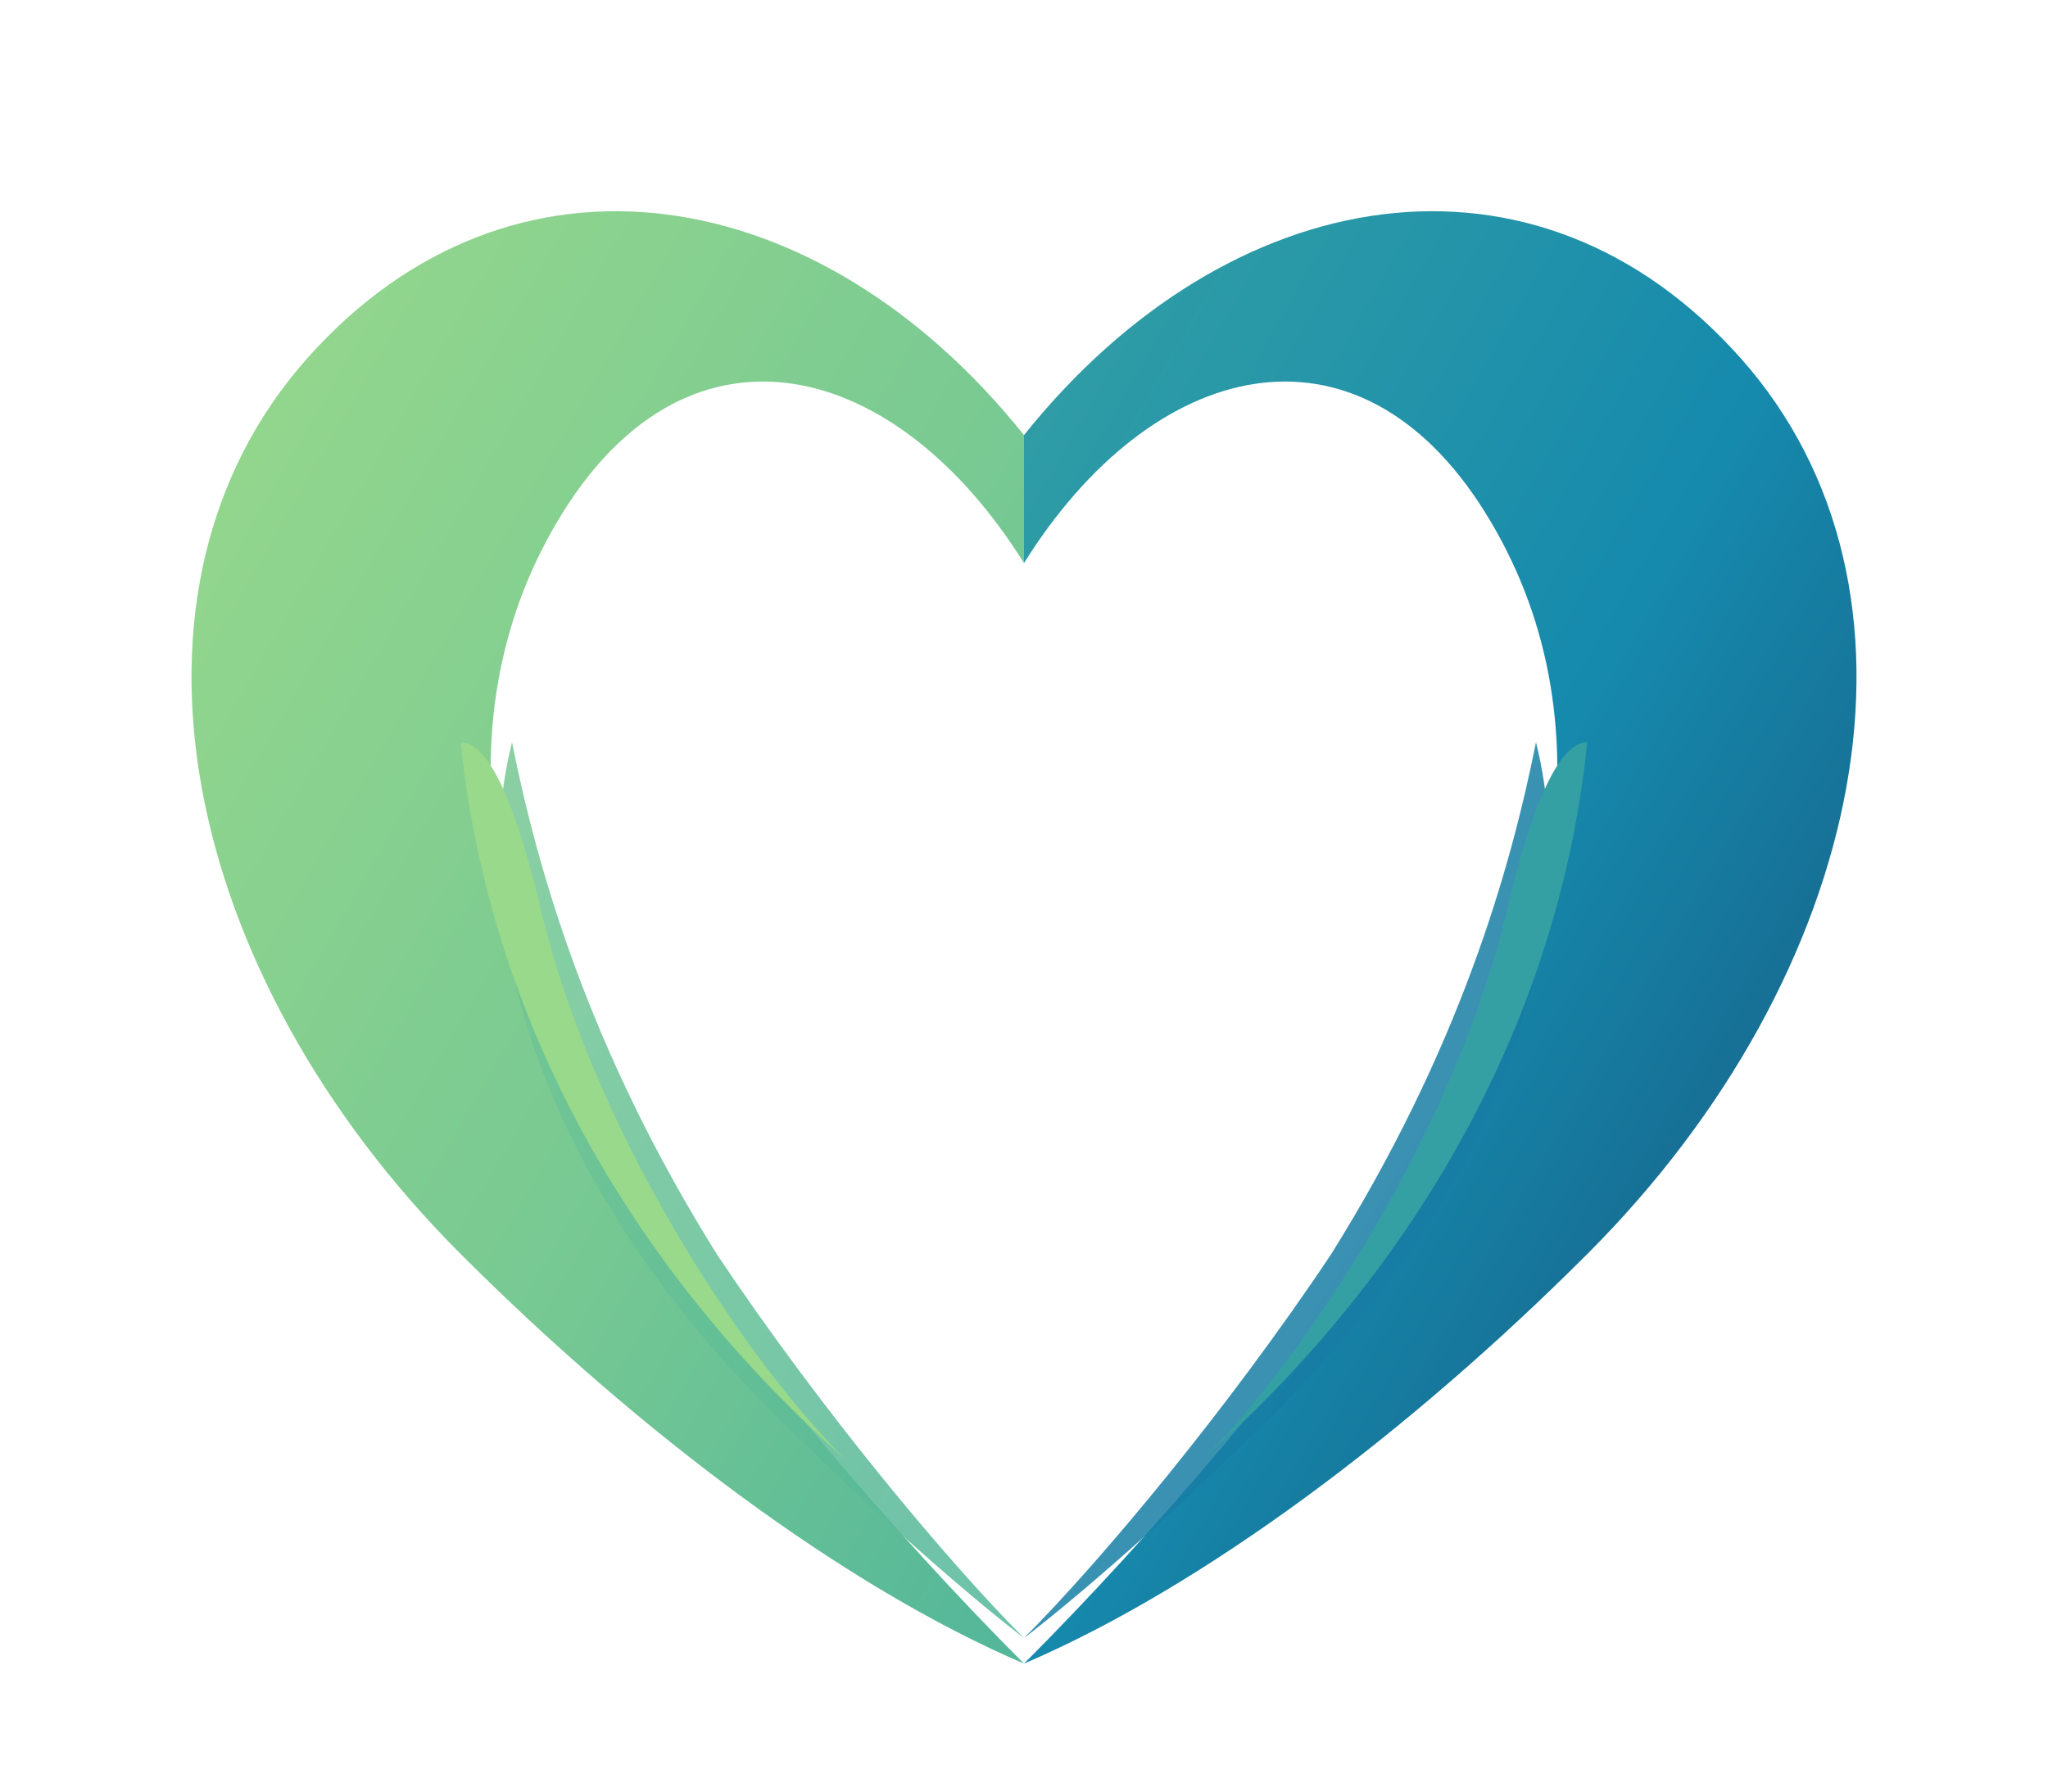
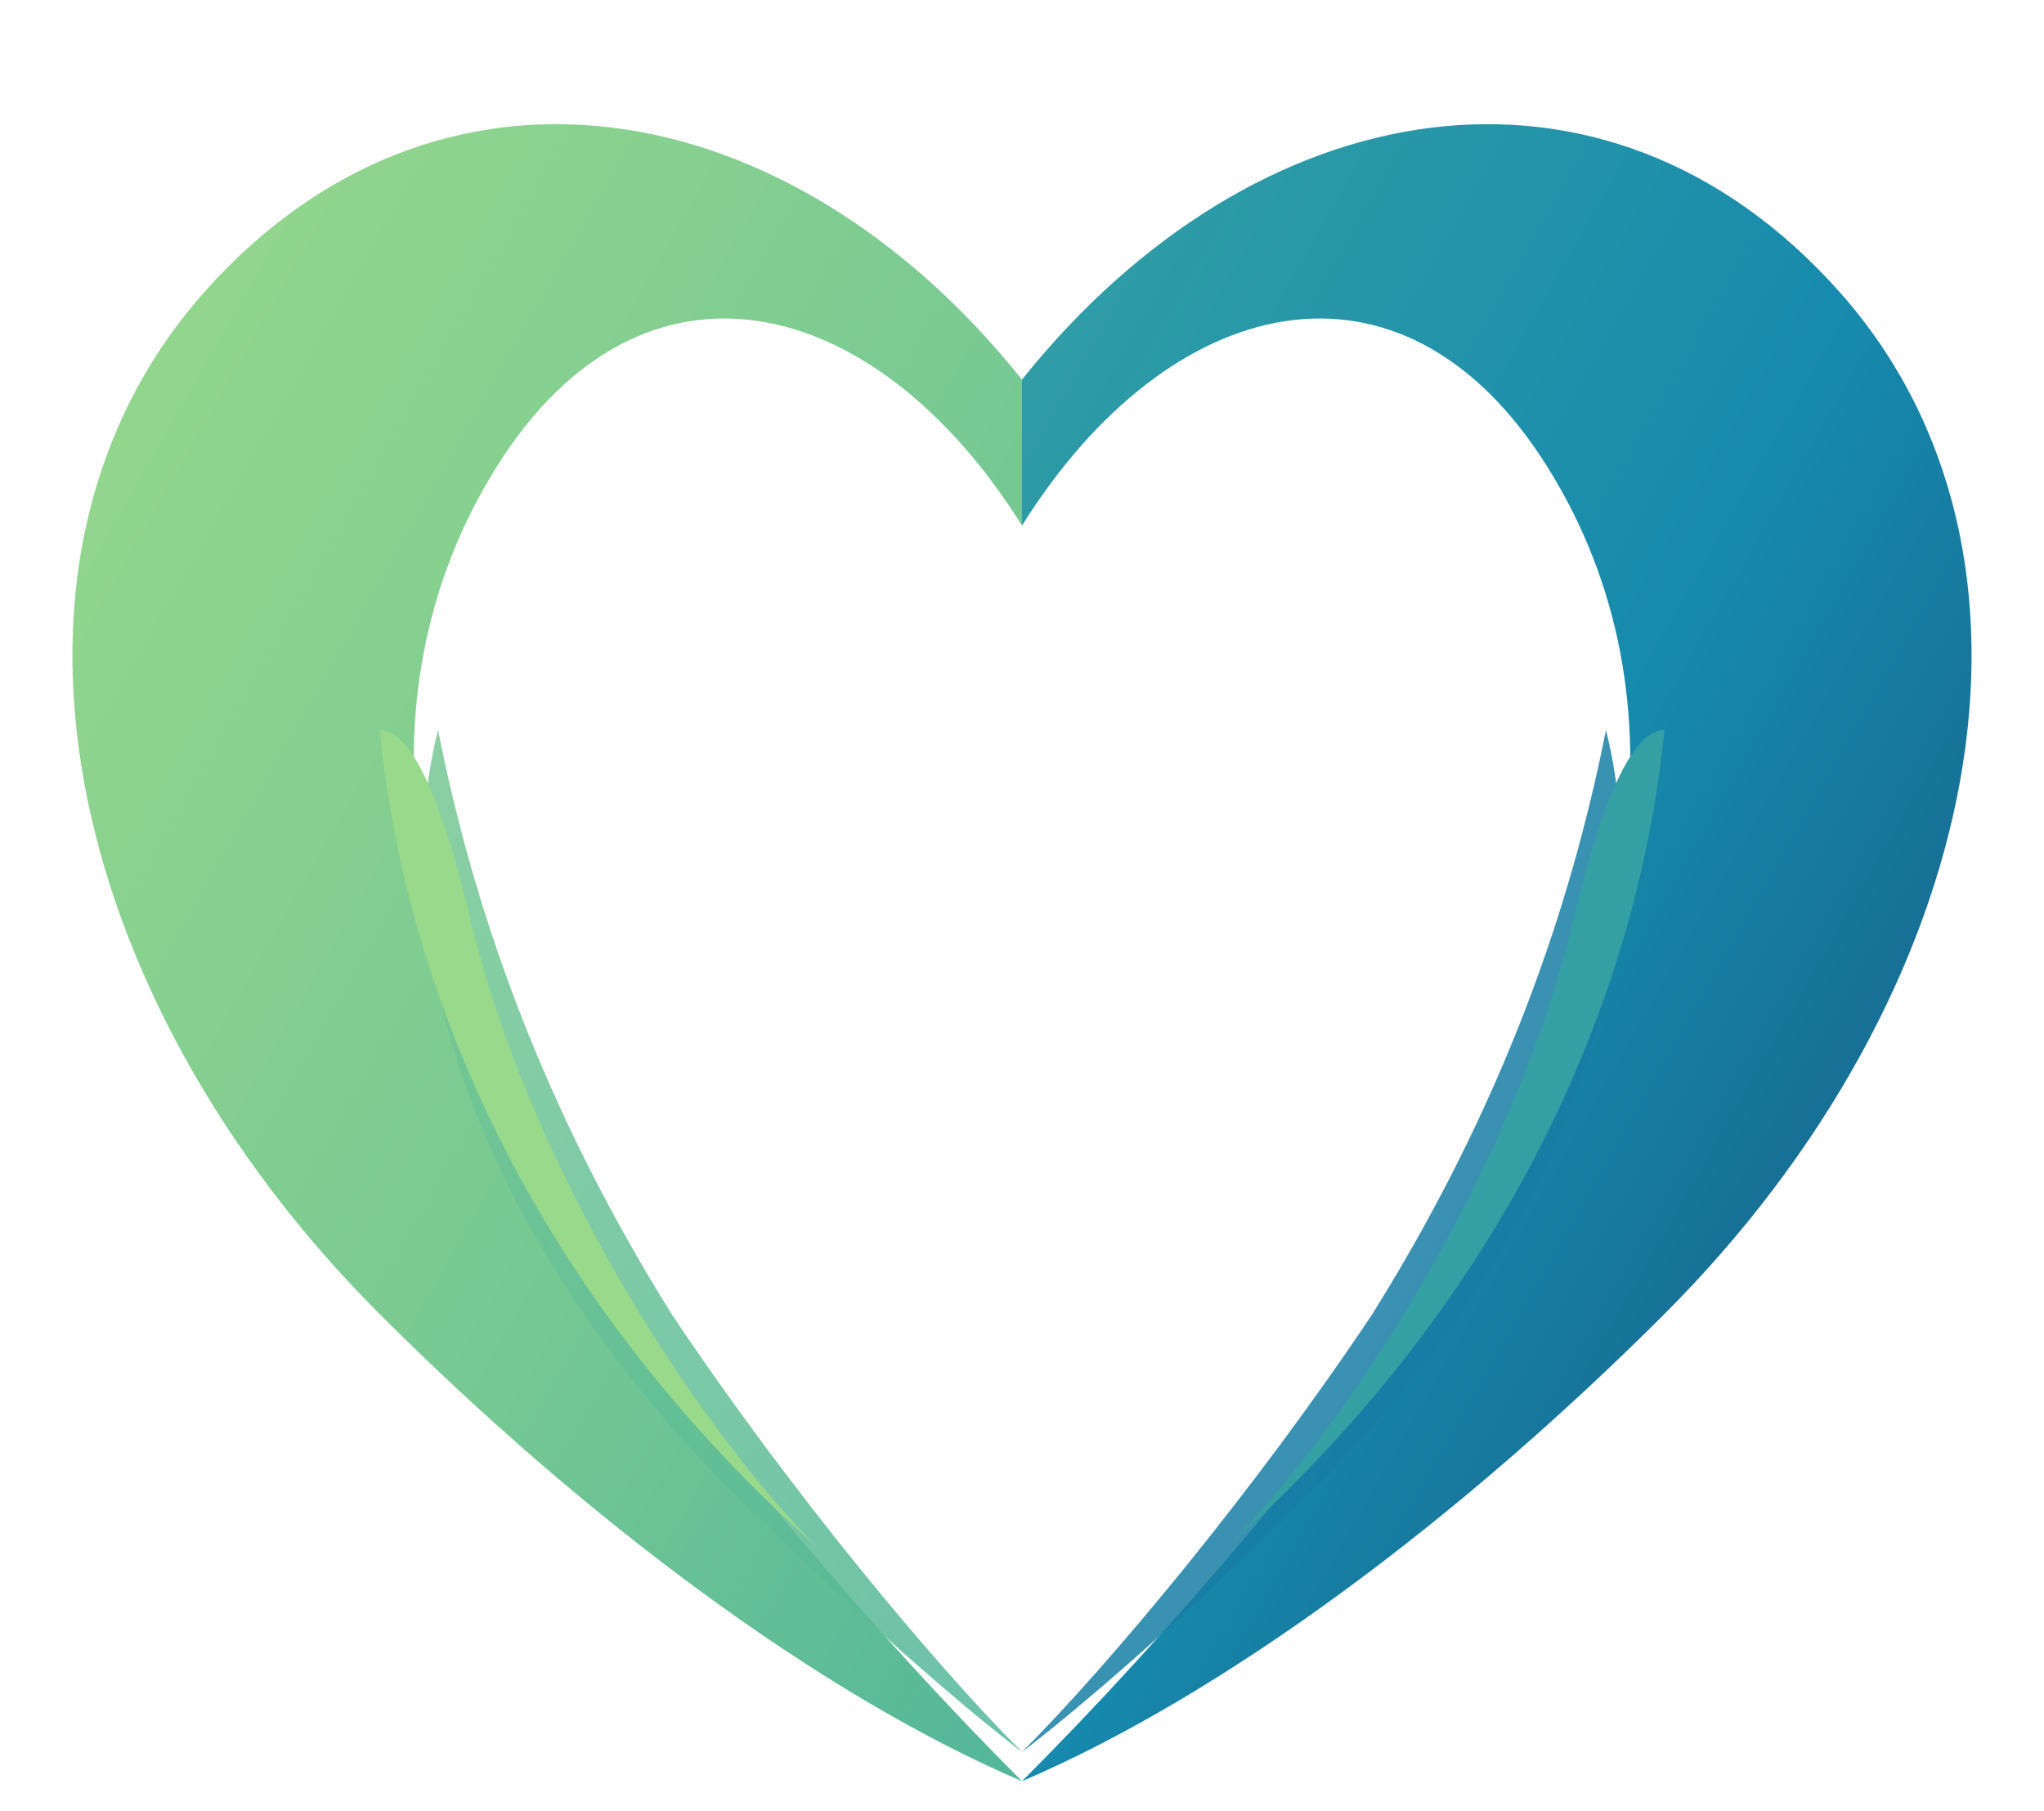
- <svg xmlns="http://www.w3.org/2000/svg" viewBox="0 0 400 350" width="100%" height="100%">
+ <svg xmlns="http://www.w3.org/2000/svg" viewBox="25 20 350 310" width="100%" height="100%">
  <defs>
    <linearGradient id="greenHand" x1="0%" y1="0%" x2="100%" y2="100%">
      <stop offset="0%" stop-color="#99d98c" />
      <stop offset="60%" stop-color="#76c893" />
      <stop offset="100%" stop-color="#52b69a" />
    </linearGradient>
    <linearGradient id="tealHand" x1="0%" y1="0%" x2="100%" y2="100%">
      <stop offset="0%" stop-color="#34a0a4" />
      <stop offset="50%" stop-color="#168aad" />
      <stop offset="100%" stop-color="#184e77" />
    </linearGradient>
    <linearGradient id="accentGreen" x1="0%" y1="0%" x2="100%" y2="100%">
      <stop offset="0%" stop-color="#76c893" />
      <stop offset="100%" stop-color="#52b69a" />
    </linearGradient>
    <linearGradient id="accentTeal" x1="0%" y1="0%" x2="100%" y2="100%">
      <stop offset="0%" stop-color="#168aad" />
      <stop offset="100%" stop-color="#1a759f" />
    </linearGradient>
  </defs>
  <g transform="translate(0, 5)">
    <path d="M 200,80               C 160,30 100,20 60,65               C 20,110 35,185 90,240               C 125,275 165,305 200,320               C 175,295 145,260 125,230               C 95,185 85,135 110,95               C 135,55 175,65 200,105 Z" fill="url(#greenHand)" />
    <path d="M 200,80               C 240,30 300,20 340,65               C 380,110 365,185 310,240               C 275,275 235,305 200,320               C 225,295 255,260 275,230               C 305,185 315,135 290,95               C 265,55 225,65 200,105 Z" fill="url(#tealHand)" />
    <path d="M 100,140               C 90,180 110,230 150,270               C 180,300 200,315 200,315               C 185,300 160,270 140,240               C 115,200 105,165 100,140 Z" fill="url(#accentGreen)" opacity="0.85" />
    <path d="M 300,140               C 310,180 290,230 250,270               C 220,300 200,315 200,315               C 215,300 240,270 260,240               C 285,200 295,165 300,140 Z" fill="url(#accentTeal)" opacity="0.85" />
    <path d="M 90,140 C 95,190 120,240 165,280 C 145,260 115,215 105,170 C 100,150 95,140 90,140 Z" fill="#99d98c" />
    <path d="M 310,140 C 305,190 280,240 235,280 C 255,260 285,215 295,170 C 300,150 305,140 310,140 Z" fill="#34a0a4" />
  </g>
</svg>
